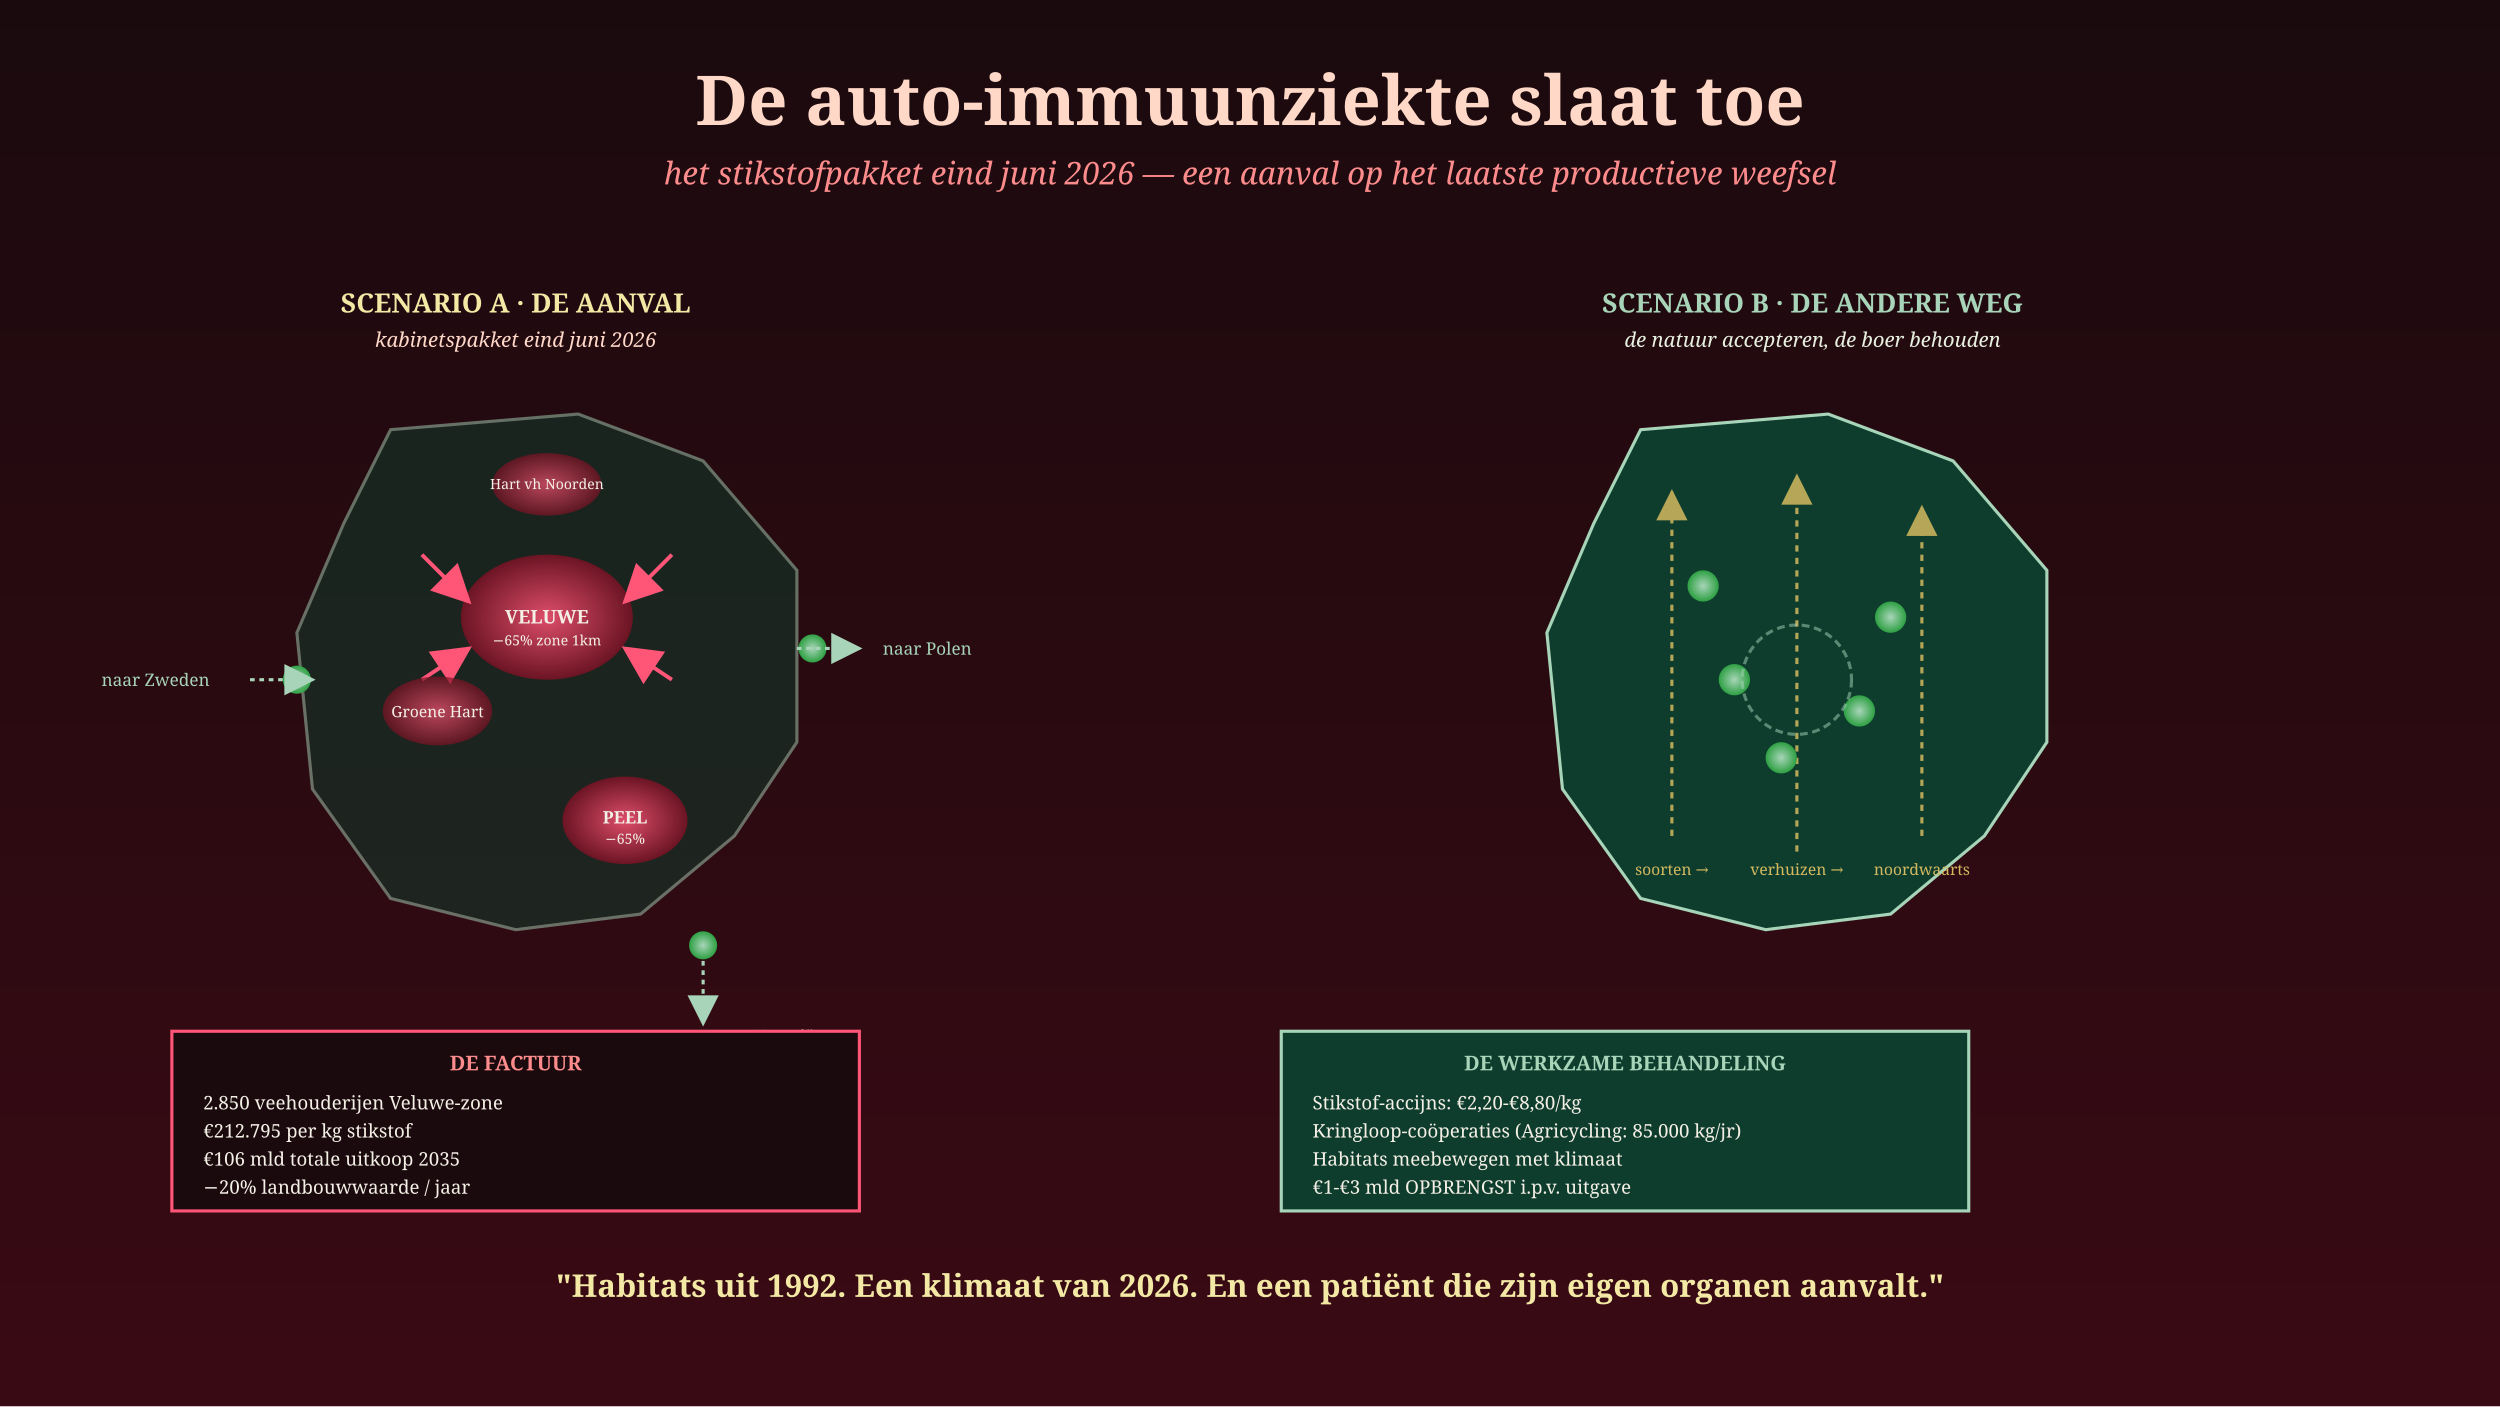
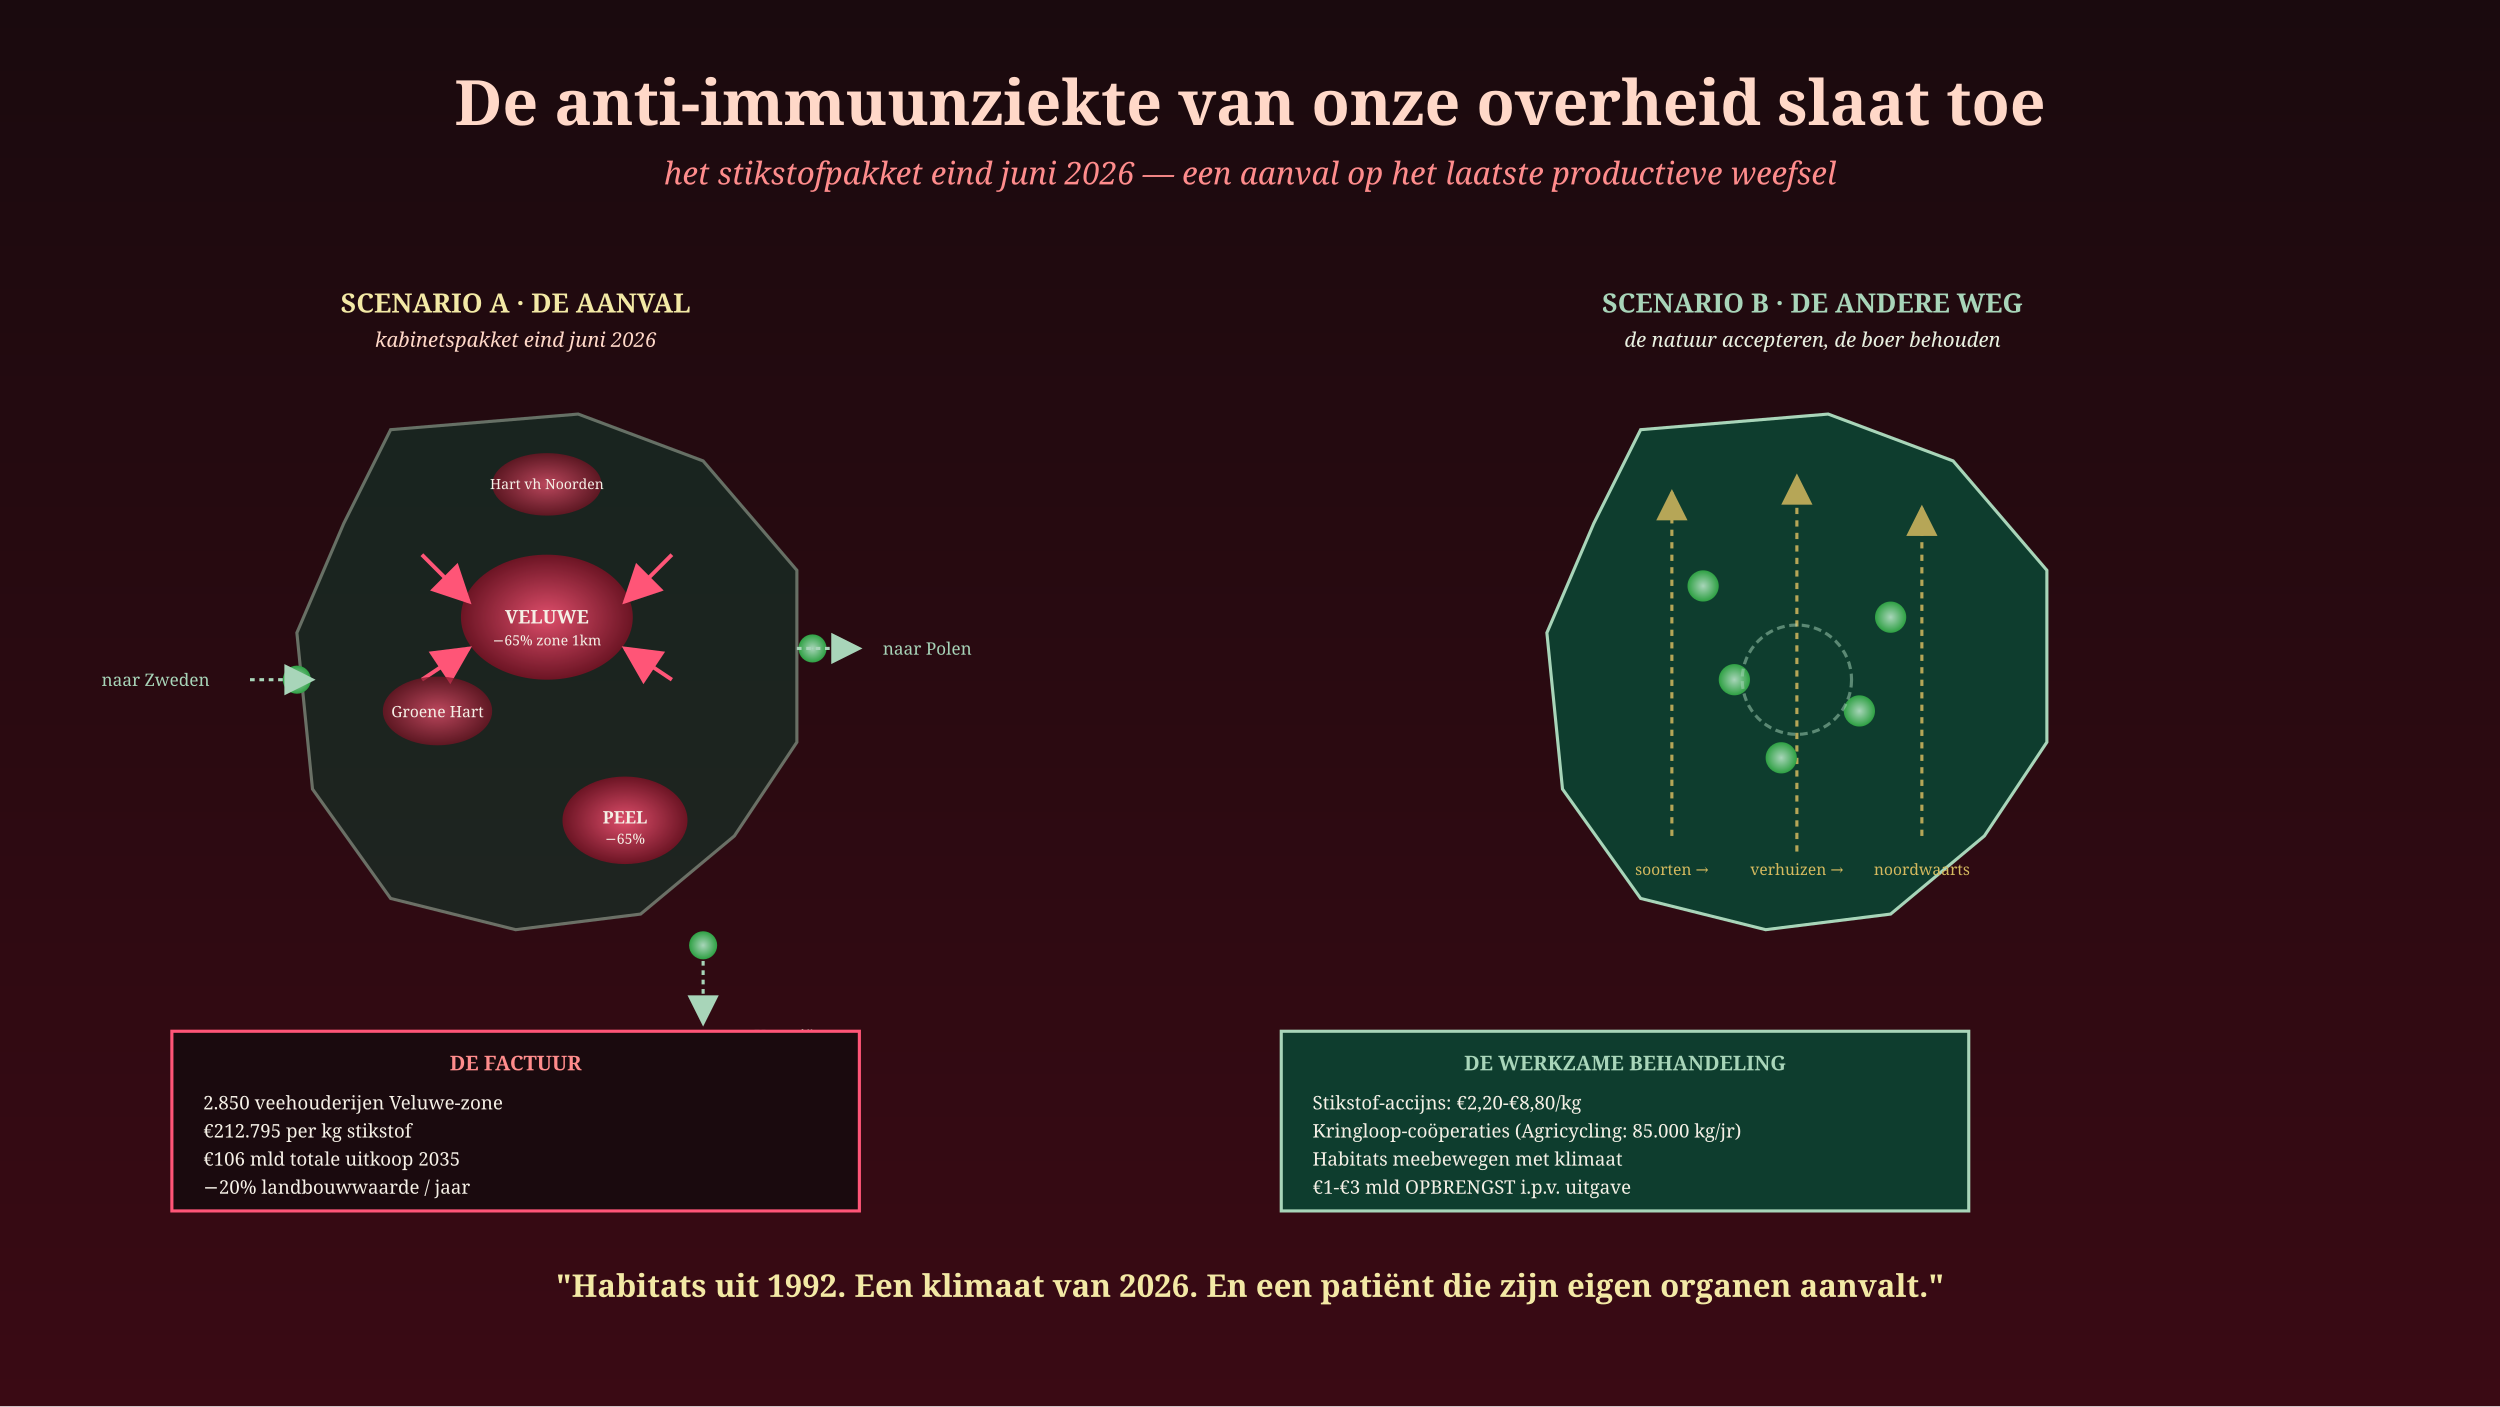
<svg xmlns="http://www.w3.org/2000/svg" viewBox="0 0 1600 900" preserveAspectRatio="xMidYMid meet">
  <defs>
    <linearGradient id="bgS" x1="0" y1="0" x2="0" y2="1">
      <stop offset="0%" stop-color="#1a0a0e" />
      <stop offset="100%" stop-color="#3a0a14" />
    </linearGradient>
    <linearGradient id="vlakGrad" x1="0" y1="0" x2="1" y2="0">
      <stop offset="0%" stop-color="#2e7d32" stop-opacity="0.4" />
      <stop offset="100%" stop-color="#2e7d32" stop-opacity="0.1" />
    </linearGradient>
    <radialGradient id="boer" cx="50%" cy="50%" r="50%">
      <stop offset="0%" stop-color="#a8d5b9" />
      <stop offset="100%" stop-color="#2ea043" />
    </radialGradient>
    <radialGradient id="aanvalCel" cx="50%" cy="50%" r="50%">
      <stop offset="0%" stop-color="#ff5577" />
      <stop offset="100%" stop-color="#7a1224" />
    </radialGradient>
  </defs>
  <rect width="1600" height="900" fill="url(#bgS)" />
-   <text x="800" y="80" text-anchor="middle" font-family="Georgia, serif" font-size="44" font-weight="700" fill="#ffd8c8">De auto-immuunziekte slaat toe</text>
+   <text x="800" y="80" text-anchor="middle" font-family="Georgia, serif" font-size="40" font-weight="700" fill="#ffd8c8">De anti-immuunziekte van onze overheid slaat toe</text>
  <text x="800" y="118" text-anchor="middle" font-family="Georgia, serif" font-size="20" font-style="italic" fill="#ff8c8c">het stikstofpakket eind juni 2026 — een aanval op het laatste productieve weefsel</text>
  <g transform="translate(110,200)">
    <text x="220" y="0" text-anchor="middle" font-family="Georgia, serif" font-size="17" font-weight="700" fill="#f3e9a5">SCENARIO A · DE AANVAL</text>
    <text x="220" y="22" text-anchor="middle" font-family="Georgia, serif" font-size="13" font-style="italic" fill="#ffd8c8">kabinetspakket eind juni 2026</text>
    <g transform="translate(60,55)">
      <path d="M 80 20 L 200 10 L 280 40 L 340 110 L 340 220 L 300 280 L 240 330 L 160 340 L 80 320 L 30 250 L 20 150 L 50 80 Z" fill="#0e3d2e" stroke="#a8d5b9" stroke-width="2" opacity="0.5" />
      <g>
        <ellipse cx="180" cy="140" rx="55" ry="40" fill="url(#aanvalCel)" opacity="0.85" />
        <text x="180" y="144" text-anchor="middle" font-family="Georgia, serif" font-size="12" font-weight="700" fill="#f5f0e6">VELUWE</text>
        <text x="180" y="158" text-anchor="middle" font-family="Georgia, serif" font-size="9" fill="#f5f0e6">−65% zone 1km</text>
        <g stroke="#ff5577" stroke-width="2.5" fill="none">
          <path d="M 100 100 L 130 130" marker-end="url(#aroww)" />
          <path d="M 260 100 L 230 130" marker-end="url(#aroww)" />
          <path d="M 100 180 L 130 160" marker-end="url(#aroww)" />
          <path d="M 260 180 L 230 160" marker-end="url(#aroww)" />
        </g>
        <ellipse cx="230" cy="270" rx="40" ry="28" fill="url(#aanvalCel)" opacity="0.85" />
        <text x="230" y="272" text-anchor="middle" font-family="Georgia, serif" font-size="11" font-weight="700" fill="#f5f0e6">PEEL</text>
        <text x="230" y="285" text-anchor="middle" font-family="Georgia, serif" font-size="9" fill="#f5f0e6">−65%</text>
        <ellipse cx="110" cy="200" rx="35" ry="22" fill="url(#aanvalCel)" opacity="0.7" />
        <text x="110" y="204" text-anchor="middle" font-family="Georgia, serif" font-size="10" fill="#f5f0e6">Groene Hart</text>
        <ellipse cx="180" cy="55" rx="35" ry="20" fill="url(#aanvalCel)" opacity="0.7" />
        <text x="180" y="58" text-anchor="middle" font-family="Georgia, serif" font-size="9" fill="#f5f0e6">Hart vh Noorden</text>
      </g>
      <g>
        <circle cx="350" cy="160" r="9" fill="url(#boer)" />
        <path d="M 340 160 L 380 160" stroke="#a8d5b9" stroke-width="2" stroke-dasharray="3,3" marker-end="url(#arrowGreen)" />
        <text x="395" y="164" font-family="Georgia, serif" font-size="11" fill="#a8d5b9">naar Polen</text>
        <circle cx="20" cy="180" r="9" fill="url(#boer)" />
        <path d="M 30 180 L -10 180" stroke="#a8d5b9" stroke-width="2" stroke-dasharray="3,3" transform="rotate(180 10 180)" marker-end="url(#arrowGreen)" />
        <text x="-105" y="184" font-family="Georgia, serif" font-size="11" fill="#a8d5b9">naar Zweden</text>
        <circle cx="280" cy="350" r="9" fill="url(#boer)" />
        <path d="M 280 360 L 280 400" stroke="#a8d5b9" stroke-width="2" stroke-dasharray="3,3" marker-end="url(#arrowGreen)" />
        <text x="285" y="412" font-family="Georgia, serif" font-size="11" fill="#a8d5b9">naar Kroatië</text>
      </g>
    </g>
    <g transform="translate(0,460)">
      <rect x="0" y="0" width="440" height="115" fill="#1a0a0e" stroke="#ff5577" stroke-width="2" />
      <text x="220" y="25" text-anchor="middle" font-family="Georgia, serif" font-size="13" font-weight="700" fill="#ff8c8c">DE FACTUUR</text>
      <text x="20" y="50" font-family="Georgia, serif" font-size="12" fill="#f5f0e6">2.850 veehouderijen Veluwe-zone</text>
      <text x="20" y="68" font-family="Georgia, serif" font-size="12" fill="#f5f0e6">€212.795 per kg stikstof</text>
      <text x="20" y="86" font-family="Georgia, serif" font-size="12" fill="#f5f0e6">€106 mld totale uitkoop 2035</text>
      <text x="20" y="104" font-family="Georgia, serif" font-size="12" fill="#f5f0e6">−20% landbouwwaarde / jaar</text>
    </g>
  </g>
  <g transform="translate(820,200)">
    <text x="340" y="0" text-anchor="middle" font-family="Georgia, serif" font-size="17" font-weight="700" fill="#a8d5b9">SCENARIO B · DE ANDERE WEG</text>
    <text x="340" y="22" text-anchor="middle" font-family="Georgia, serif" font-size="13" font-style="italic" fill="#e8f0e0">de natuur accepteren, de boer behouden</text>
    <g transform="translate(150,55)">
      <path d="M 80 20 L 200 10 L 280 40 L 340 110 L 340 220 L 300 280 L 240 330 L 160 340 L 80 320 L 30 250 L 20 150 L 50 80 Z" fill="#0e3d2e" stroke="#a8d5b9" stroke-width="2" />
      <g stroke="#d4b95e" stroke-width="2" fill="none" opacity="0.85">
        <path d="M 100 280 L 100 60" stroke-dasharray="4,4" marker-end="url(#arrowGold)" />
        <path d="M 180 290 L 180 50" stroke-dasharray="4,4" marker-end="url(#arrowGold)" />
        <path d="M 260 280 L 260 70" stroke-dasharray="4,4" marker-end="url(#arrowGold)" />
      </g>
      <text x="100" y="305" font-family="Georgia, serif" font-size="10" fill="#d4b95e" text-anchor="middle">soorten →</text>
      <text x="180" y="305" font-family="Georgia, serif" font-size="10" fill="#d4b95e" text-anchor="middle">verhuizen →</text>
      <text x="260" y="305" font-family="Georgia, serif" font-size="10" fill="#d4b95e" text-anchor="middle">noordwaarts</text>
      <g>
        <circle cx="140" cy="180" r="10" fill="url(#boer)" />
        <circle cx="220" cy="200" r="10" fill="url(#boer)" />
        <circle cx="170" cy="230" r="10" fill="url(#boer)" />
        <circle cx="240" cy="140" r="10" fill="url(#boer)" />
        <circle cx="120" cy="120" r="10" fill="url(#boer)" />
      </g>
      <g transform="translate(180,180)" stroke="#a8d5b9" stroke-width="2" fill="none" opacity="0.5">
        <circle r="35" stroke-dasharray="5,3" />
      </g>
    </g>
    <g transform="translate(0,460)">
      <rect x="0" y="0" width="440" height="115" fill="#0e3d2e" stroke="#a8d5b9" stroke-width="2" />
      <text x="220" y="25" text-anchor="middle" font-family="Georgia, serif" font-size="13" font-weight="700" fill="#a8d5b9">DE WERKZAME BEHANDELING</text>
      <text x="20" y="50" font-family="Georgia, serif" font-size="12" fill="#f5f0e6">Stikstof-accijns: €2,20-€8,80/kg</text>
      <text x="20" y="68" font-family="Georgia, serif" font-size="12" fill="#f5f0e6">Kringloop-coöperaties (Agricycling: 85.000 kg/jr)</text>
      <text x="20" y="86" font-family="Georgia, serif" font-size="12" fill="#f5f0e6">Habitats meebewegen met klimaat</text>
      <text x="20" y="104" font-family="Georgia, serif" font-size="12" fill="#f5f0e6">€1-€3 mld OPBRENGST i.p.v. uitgave</text>
    </g>
  </g>
  <defs>
    <marker id="aroww" markerWidth="10" markerHeight="10" refX="9" refY="5" orient="auto">
      <polygon points="0,0 10,5 0,10" fill="#ff5577" />
    </marker>
    <marker id="arrowGreen" markerWidth="10" markerHeight="10" refX="9" refY="5" orient="auto">
      <polygon points="0,0 10,5 0,10" fill="#a8d5b9" />
    </marker>
    <marker id="arrowGold" markerWidth="10" markerHeight="10" refX="9" refY="5" orient="auto">
      <polygon points="0,0 10,5 0,10" fill="#d4b95e" />
    </marker>
  </defs>
  <text x="800" y="830" text-anchor="middle" font-family="Georgia, serif" font-size="20" font-weight="700" fill="#f3e9a5">"Habitats uit 1992. Een klimaat van 2026. En een patiënt die zijn eigen organen aanvalt."</text>
</svg>
